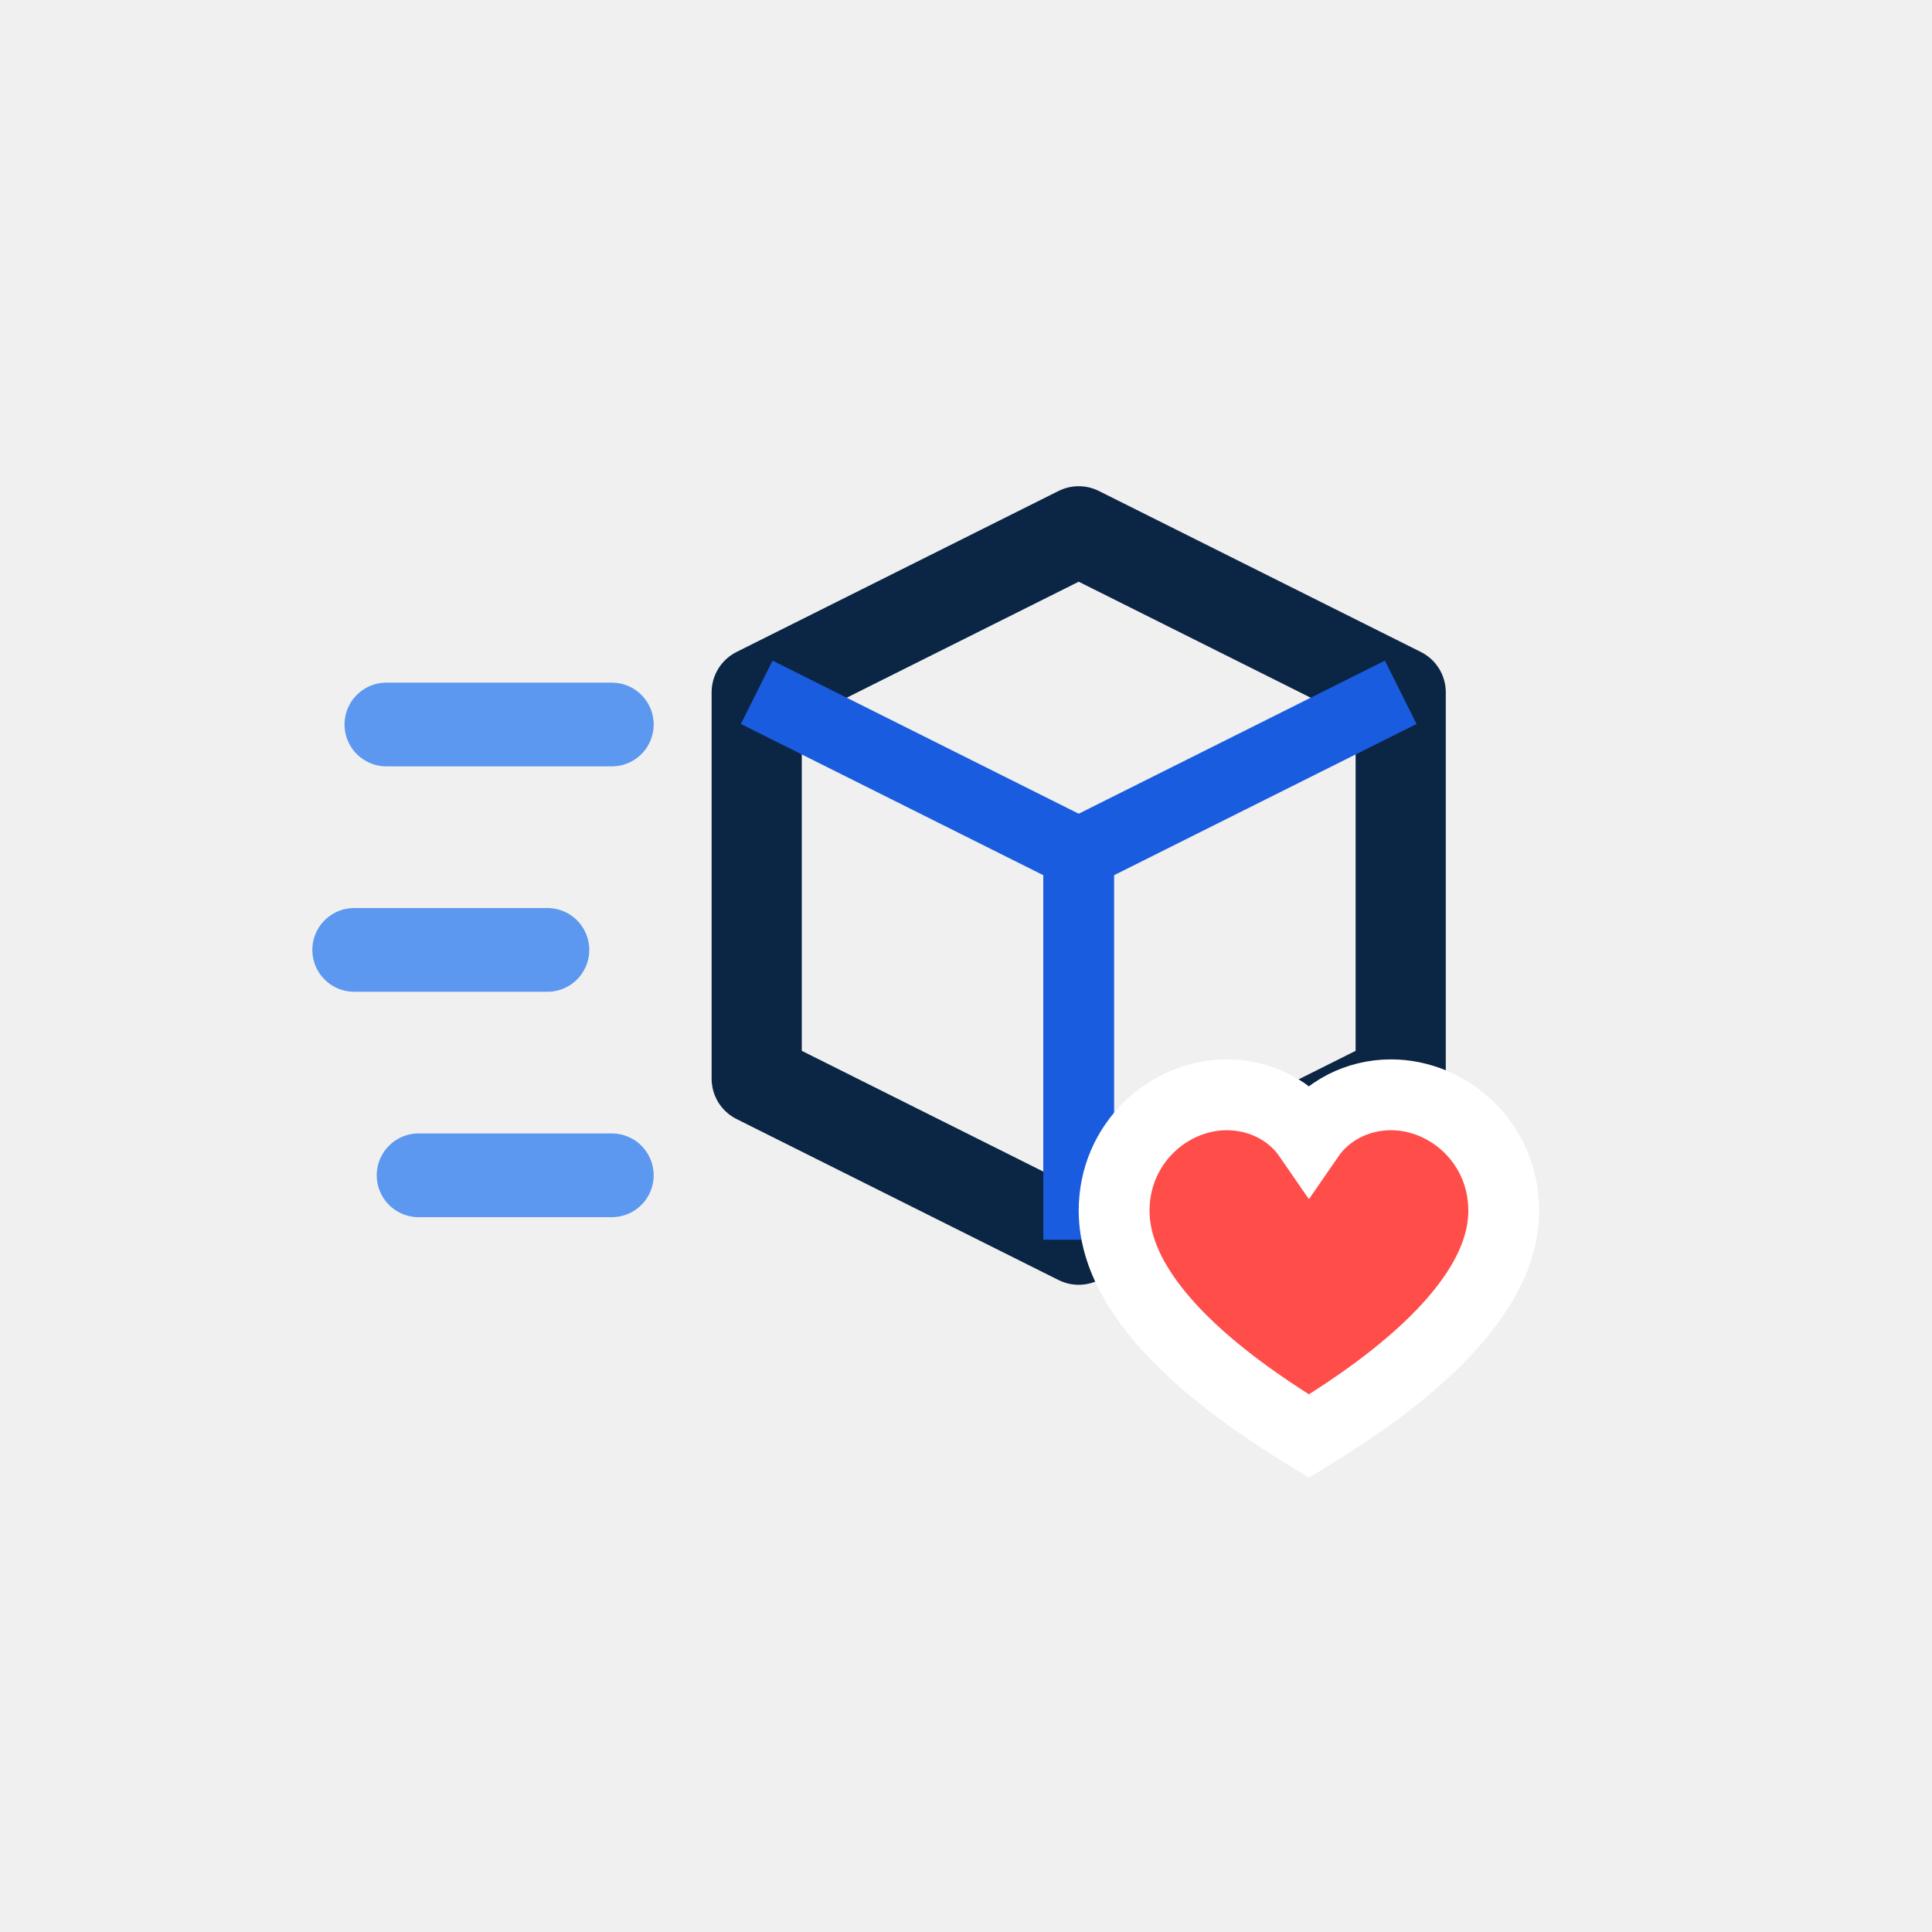
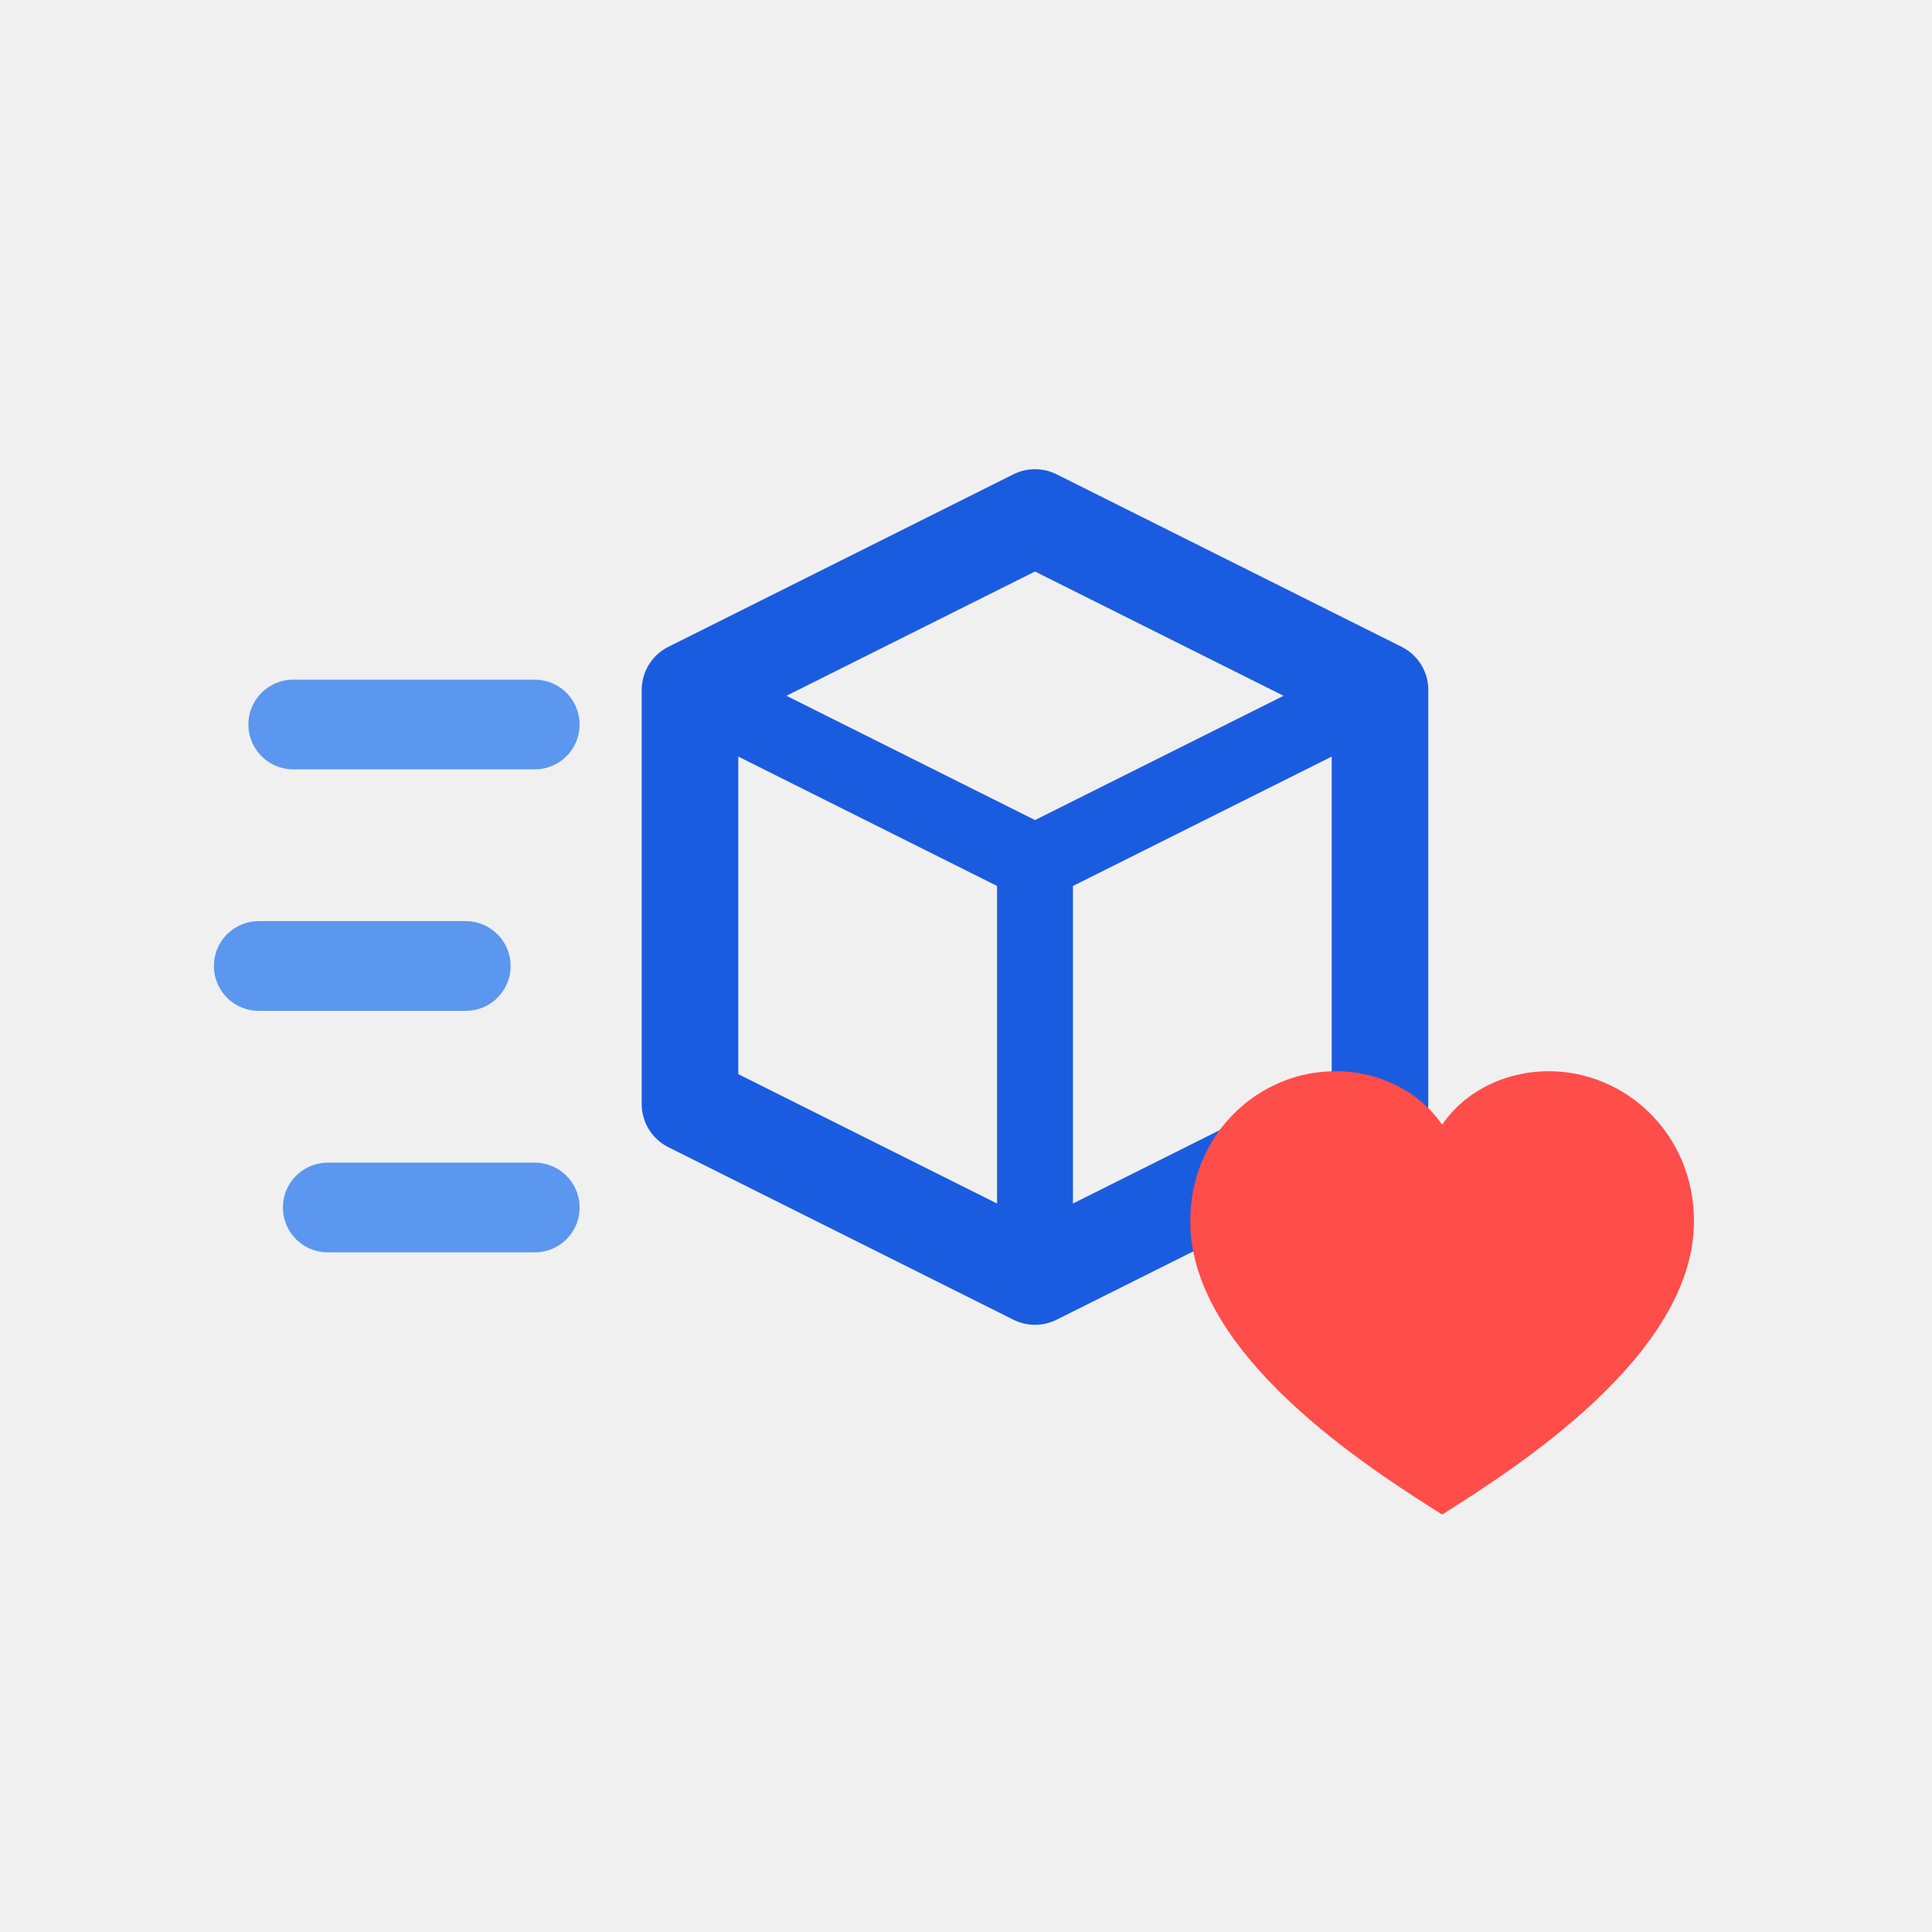
- <svg xmlns="http://www.w3.org/2000/svg" width="1024" height="1024" viewBox="0 0 60 60">
-   <g transform="translate(10 10)">
-     <g stroke="#4b8ef0" stroke-width="2.6" stroke-linecap="round" opacity="0.9">
-       <line x1="2" y1="12.5" x2="9" y2="12.5" />
-       <line x1="1" y1="19.5" x2="7" y2="19.5" />
-       <line x1="3" y1="26.5" x2="9" y2="26.5" />
-     </g>
-     <path d="M13.5 11.5 23.5 6.5l10 5v12l-10 5-10-5z" fill="none" stroke="#0b2545" stroke-width="2.8" stroke-linejoin="round" />
-     <path d="M13.5 11.5 23.5 16.5l10-5M23.5 16.5v12" fill="none" stroke="#1a5ce0" stroke-width="2.2" stroke-linejoin="round" />
-     <path d="M24.6 27.6c0-2.1 1.7-3.6 3.5-3.6 1.05 0 2 .5 2.55 1.3.55-.8 1.5-1.3 2.55-1.3 1.8 0 3.5 1.5 3.5 3.6 0 3.2-4.35 5.95-6.05 7-1.7-1.05-6.05-3.8-6.05-7z" fill="#ff4d4a" stroke="#fff" stroke-width="2.2" />
+ <svg xmlns="http://www.w3.org/2000/svg" width="1024" height="1024" viewBox="-6.5 -2.5 56 45">
+   <g stroke="#5b97ee" stroke-width="2.6" stroke-linecap="round">
+     <line x1="2" y1="13" x2="9" y2="13" />
+     <line x1="1" y1="20" x2="7" y2="20" />
+     <line x1="3" y1="27" x2="9" y2="27" />
  </g>
+   <path d="M13.5 12 23.5 7l10 5v12l-10 5-10-5z" fill="none" stroke="#1a5ce0" stroke-width="2.8" stroke-linejoin="round" />
+   <path d="M13.5 12 23.5 17l10-5M23.5 17v12" fill="none" stroke="#1a5ce0" stroke-width="2.2" stroke-linejoin="round" />
+   <path d="M28 27.4c0-2.55 2-4.35 4.2-4.35 1.3 0 2.45.6 3.1 1.55.65-.95 1.8-1.55 3.1-1.55 2.2 0 4.2 1.8 4.2 4.35 0 3.9-5.25 7.2-7.3 8.5-2.05-1.3-7.3-4.6-7.3-8.5z" fill="#ff4d4a" />
</svg>
